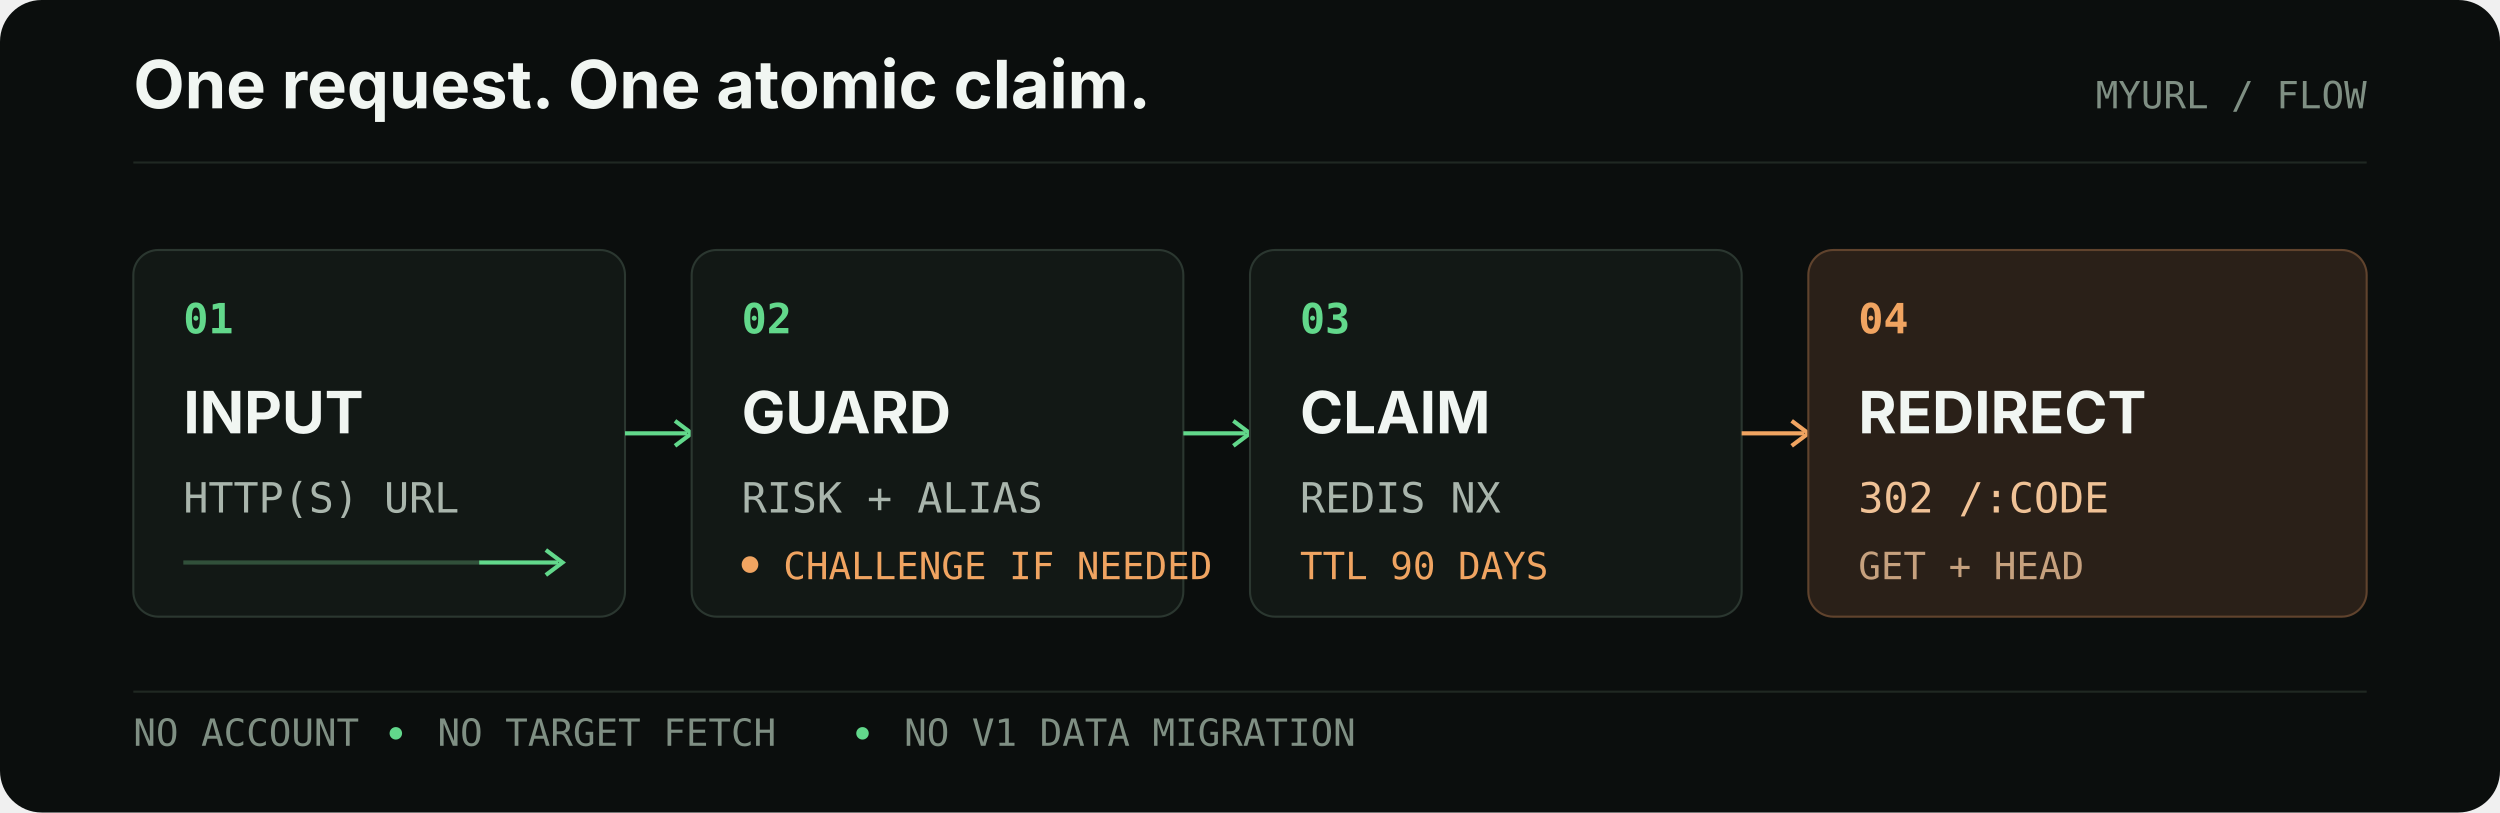
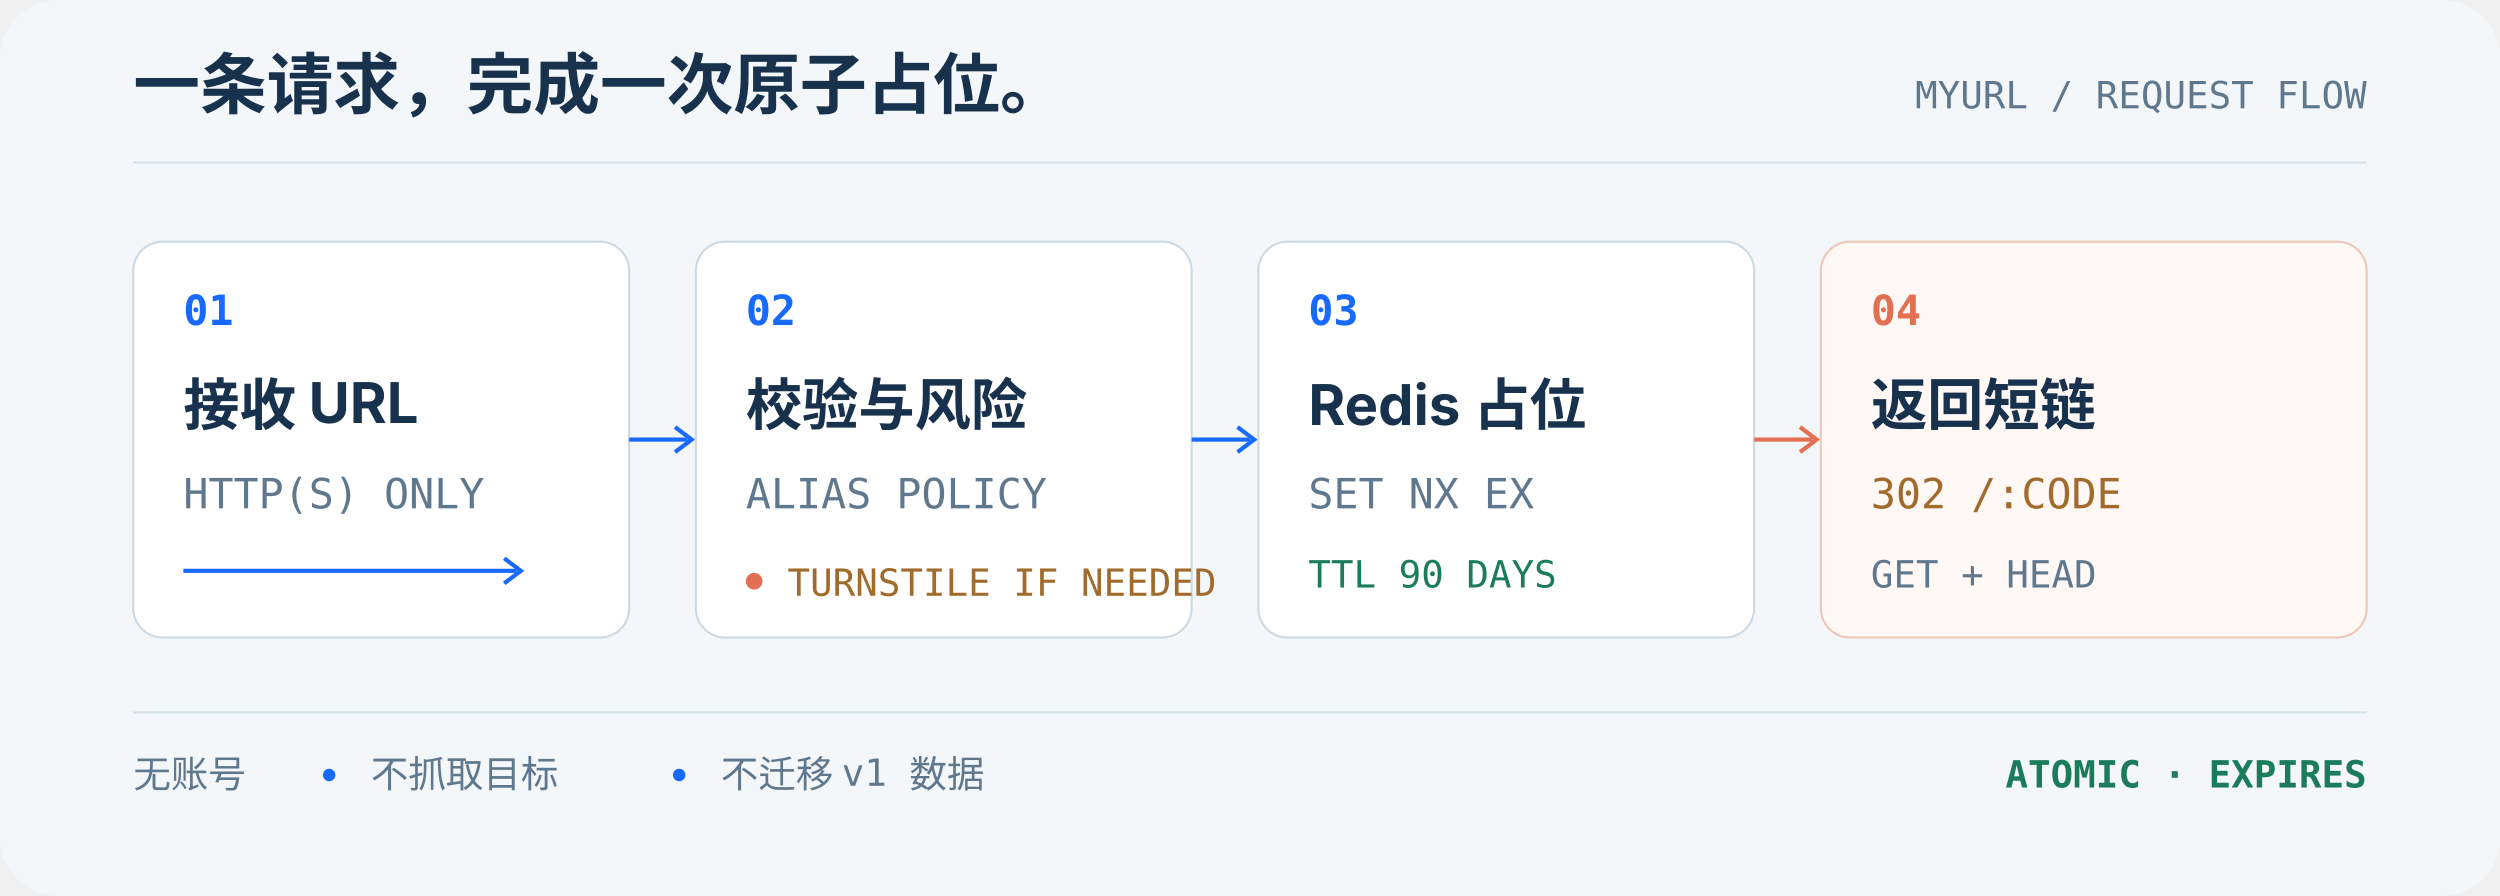
- <svg xmlns="http://www.w3.org/2000/svg" width="1200" height="390" viewBox="0 0 1200 390" role="img" aria-labelledby="title desc">
-   <rect width="1200" height="390" rx="20" fill="#0b0e0d" />
-   <path d="M64 78H1136" stroke="#202822" />
-   <text x="64" y="52" fill="#f1f6f2" font-family="system-ui, -apple-system, BlinkMacSystemFont, 'Segoe UI', sans-serif" font-size="32" font-weight="650">One request. One atomic claim.</text>
-   <text x="1136" y="52" text-anchor="end" fill="#7f8f83" font-family="ui-monospace, SFMono-Regular, Menlo, monospace" font-size="18">MYURL / FLOW</text>
-   <g id="stage-input" transform="translate(64 120)">
-     <rect width="236" height="176" rx="12" fill="#121815" stroke="#2b3730" />
-     <text x="24" y="40" fill="#62d88b" font-family="ui-monospace, SFMono-Regular, Menlo, monospace" font-size="20" font-weight="600">01</text>
-     <text x="24" y="88" fill="#f1f6f2" font-family="system-ui, -apple-system, BlinkMacSystemFont, 'Segoe UI', sans-serif" font-size="28" font-weight="650">INPUT</text>
-     <text x="24" y="126" fill="#a9b5ac" font-family="ui-monospace, SFMono-Regular, Menlo, monospace" font-size="20">HTTP(S) URL</text>
-     <path d="M24 150H166" stroke="#31503a" stroke-width="2" />
-     <path d="M166 150h38" stroke="#62d88b" stroke-width="2" />
-     <path d="m198 144 8 6-8 6" fill="none" stroke="#62d88b" stroke-width="2" />
+ <svg xmlns="http://www.w3.org/2000/svg" width="1200" height="430" viewBox="0 0 1200 430" role="img" aria-labelledby="title desc">
+   <rect width="1200" height="430" rx="28" fill="#f4f7f9" />
+   <path d="M64 78H1136" stroke="#d7e1e8" />
+   <text x="64" y="52" fill="#18324d" font-family="-apple-system, BlinkMacSystemFont, 'Segoe UI', 'PingFang SC', sans-serif" font-size="32" font-weight="700">一条请求，完成一次原子占位。</text>
+   <text x="1136" y="52" text-anchor="end" fill="#60788e" font-family="ui-monospace, SFMono-Regular, Menlo, monospace" font-size="18">MYURL / REQUEST FLOW</text>
+   <g id="stage-input" transform="translate(64 116)">
+     <rect width="238" height="190" rx="14" fill="#ffffff" stroke="#cbd9e3" />
+     <text x="24" y="40" fill="#1769ff" font-family="ui-monospace, SFMono-Regular, Menlo, monospace" font-size="20" font-weight="600">01</text>
+     <text x="24" y="88" fill="#18324d" font-family="-apple-system, BlinkMacSystemFont, 'Segoe UI', 'PingFang SC', sans-serif" font-size="27" font-weight="700">接收 URL</text>
+     <text x="24" y="128" fill="#60788e" font-family="ui-monospace, SFMono-Regular, Menlo, monospace" font-size="20">HTTP(S) ONLY</text>
+     <path d="M24 158H184" stroke="#1769ff" stroke-width="2" />
+     <path d="m178 152 8 6-8 6" fill="none" stroke="#1769ff" stroke-width="2" />
  </g>
-   <path d="M300 208H330" stroke="#62d88b" stroke-width="2" />
-   <path d="m324 202 8 6-8 6" fill="none" stroke="#62d88b" stroke-width="2" />
-   <g id="stage-guard" transform="translate(332 120)">
-     <rect width="236" height="176" rx="12" fill="#121815" stroke="#2b3730" />
-     <text x="24" y="40" fill="#62d88b" font-family="ui-monospace, SFMono-Regular, Menlo, monospace" font-size="20" font-weight="600">02</text>
-     <text x="24" y="88" fill="#f1f6f2" font-family="system-ui, -apple-system, BlinkMacSystemFont, 'Segoe UI', sans-serif" font-size="28" font-weight="650">GUARD</text>
-     <text x="24" y="126" fill="#a9b5ac" font-family="ui-monospace, SFMono-Regular, Menlo, monospace" font-size="20">RISK + ALIAS</text>
-     <circle cx="28" cy="151" r="4" fill="#f0a461" />
-     <text x="44" y="158" fill="#f0a461" font-family="ui-monospace, SFMono-Regular, Menlo, monospace" font-size="18">CHALLENGE IF NEEDED</text>
+   <path d="M302 211H330" stroke="#1769ff" stroke-width="2" />
+   <path d="m324 205 8 6-8 6" fill="none" stroke="#1769ff" stroke-width="2" />
+   <g id="stage-guard" transform="translate(334 116)">
+     <rect width="238" height="190" rx="14" fill="#ffffff" stroke="#cbd9e3" />
+     <text x="24" y="40" fill="#1769ff" font-family="ui-monospace, SFMono-Regular, Menlo, monospace" font-size="20" font-weight="600">02</text>
+     <text x="24" y="88" fill="#18324d" font-family="-apple-system, BlinkMacSystemFont, 'Segoe UI', 'PingFang SC', sans-serif" font-size="27" font-weight="700">校验与风险</text>
+     <text x="24" y="128" fill="#60788e" font-family="ui-monospace, SFMono-Regular, Menlo, monospace" font-size="20">ALIAS POLICY</text>
+     <circle cx="28" cy="163" r="4" fill="#e36f52" />
+     <text x="44" y="170" fill="#a06b2c" font-family="ui-monospace, SFMono-Regular, Menlo, monospace" font-size="18">TURNSTILE IF NEEDED</text>
  </g>
-   <path d="M568 208H598" stroke="#62d88b" stroke-width="2" />
-   <path d="m592 202 8 6-8 6" fill="none" stroke="#62d88b" stroke-width="2" />
-   <g id="stage-claim" transform="translate(600 120)">
-     <rect width="236" height="176" rx="12" fill="#121815" stroke="#2b3730" />
-     <text x="24" y="40" fill="#62d88b" font-family="ui-monospace, SFMono-Regular, Menlo, monospace" font-size="20" font-weight="600">03</text>
-     <text x="24" y="88" fill="#f1f6f2" font-family="system-ui, -apple-system, BlinkMacSystemFont, 'Segoe UI', sans-serif" font-size="28" font-weight="650">CLAIM</text>
-     <text x="24" y="126" fill="#a9b5ac" font-family="ui-monospace, SFMono-Regular, Menlo, monospace" font-size="20">REDIS NX</text>
-     <text x="24" y="158" fill="#f0a461" font-family="ui-monospace, SFMono-Regular, Menlo, monospace" font-size="18">TTL 90 DAYS</text>
+   <path d="M572 211H600" stroke="#1769ff" stroke-width="2" />
+   <path d="m594 205 8 6-8 6" fill="none" stroke="#1769ff" stroke-width="2" />
+   <g id="stage-claim" transform="translate(604 116)">
+     <rect width="238" height="190" rx="14" fill="#ffffff" stroke="#cbd9e3" />
+     <text x="24" y="40" fill="#1769ff" font-family="ui-monospace, SFMono-Regular, Menlo, monospace" font-size="20" font-weight="600">03</text>
+     <text x="24" y="88" fill="#18324d" font-family="-apple-system, BlinkMacSystemFont, 'Segoe UI', 'PingFang SC', sans-serif" font-size="27" font-weight="700">Redis 占位</text>
+     <text x="24" y="128" fill="#60788e" font-family="ui-monospace, SFMono-Regular, Menlo, monospace" font-size="20">SET NX EX</text>
+     <text x="24" y="166" fill="#1b7c5b" font-family="ui-monospace, SFMono-Regular, Menlo, monospace" font-size="18">TTL 90 DAYS</text>
  </g>
-   <path d="M836 208H866" stroke="#f0a461" stroke-width="2" />
-   <path d="m860 202 8 6-8 6" fill="none" stroke="#f0a461" stroke-width="2" />
-   <g id="stage-redirect" transform="translate(868 120)">
-     <rect width="268" height="176" rx="12" fill="#2a2018" stroke="#60432d" />
-     <text x="24" y="40" fill="#f0a461" font-family="ui-monospace, SFMono-Regular, Menlo, monospace" font-size="20" font-weight="600">04</text>
-     <text x="24" y="88" fill="#f1f6f2" font-family="system-ui, -apple-system, BlinkMacSystemFont, 'Segoe UI', sans-serif" font-size="28" font-weight="650">REDIRECT</text>
-     <text x="24" y="126" fill="#f0c296" font-family="ui-monospace, SFMono-Regular, Menlo, monospace" font-size="20">302 /:CODE</text>
-     <text x="24" y="158" fill="#c6a17e" font-family="ui-monospace, SFMono-Regular, Menlo, monospace" font-size="18">GET + HEAD</text>
+   <path d="M842 211H870" stroke="#e36f52" stroke-width="2" />
+   <path d="m864 205 8 6-8 6" fill="none" stroke="#e36f52" stroke-width="2" />
+   <g id="stage-redirect" transform="translate(874 116)">
+     <rect width="262" height="190" rx="14" fill="#fff8f5" stroke="#efc5b7" />
+     <text x="24" y="40" fill="#e36f52" font-family="ui-monospace, SFMono-Regular, Menlo, monospace" font-size="20" font-weight="600">04</text>
+     <text x="24" y="88" fill="#18324d" font-family="-apple-system, BlinkMacSystemFont, 'Segoe UI', 'PingFang SC', sans-serif" font-size="27" font-weight="700">返回短链</text>
+     <text x="24" y="128" fill="#a06b2c" font-family="ui-monospace, SFMono-Regular, Menlo, monospace" font-size="20">302 /:CODE</text>
+     <text x="24" y="166" fill="#60788e" font-family="ui-monospace, SFMono-Regular, Menlo, monospace" font-size="18">GET + HEAD</text>
  </g>
-   <path d="M64 332H1136" stroke="#202822" />
-   <text x="64" y="358" fill="#7f8f83" font-family="ui-monospace, SFMono-Regular, Menlo, monospace" font-size="18">NO ACCOUNT</text>
-   <circle cx="190" cy="352" r="3" fill="#62d88b" />
-   <text x="210" y="358" fill="#7f8f83" font-family="ui-monospace, SFMono-Regular, Menlo, monospace" font-size="18">NO TARGET FETCH</text>
-   <circle cx="414" cy="352" r="3" fill="#62d88b" />
-   <text x="434" y="358" fill="#7f8f83" font-family="ui-monospace, SFMono-Regular, Menlo, monospace" font-size="18">NO V1 DATA MIGRATION</text>
+   <path d="M64 342H1136" stroke="#d7e1e8" />
+   <text x="64" y="378" fill="#60788e" font-family="ui-monospace, SFMono-Regular, Menlo, monospace" font-size="18">无账号</text>
+   <circle cx="158" cy="372" r="3" fill="#1769ff" />
+   <text x="178" y="378" fill="#60788e" font-family="ui-monospace, SFMono-Regular, Menlo, monospace" font-size="18">不抓取目标</text>
+   <circle cx="326" cy="372" r="3" fill="#1769ff" />
+   <text x="346" y="378" fill="#60788e" font-family="ui-monospace, SFMono-Regular, Menlo, monospace" font-size="18">不迁移 v1 数据</text>
+   <text x="1136" y="378" text-anchor="end" fill="#1b7c5b" font-family="ui-monospace, SFMono-Regular, Menlo, monospace" font-size="18" font-weight="600">ATOMIC · EXPIRES</text>
</svg>
